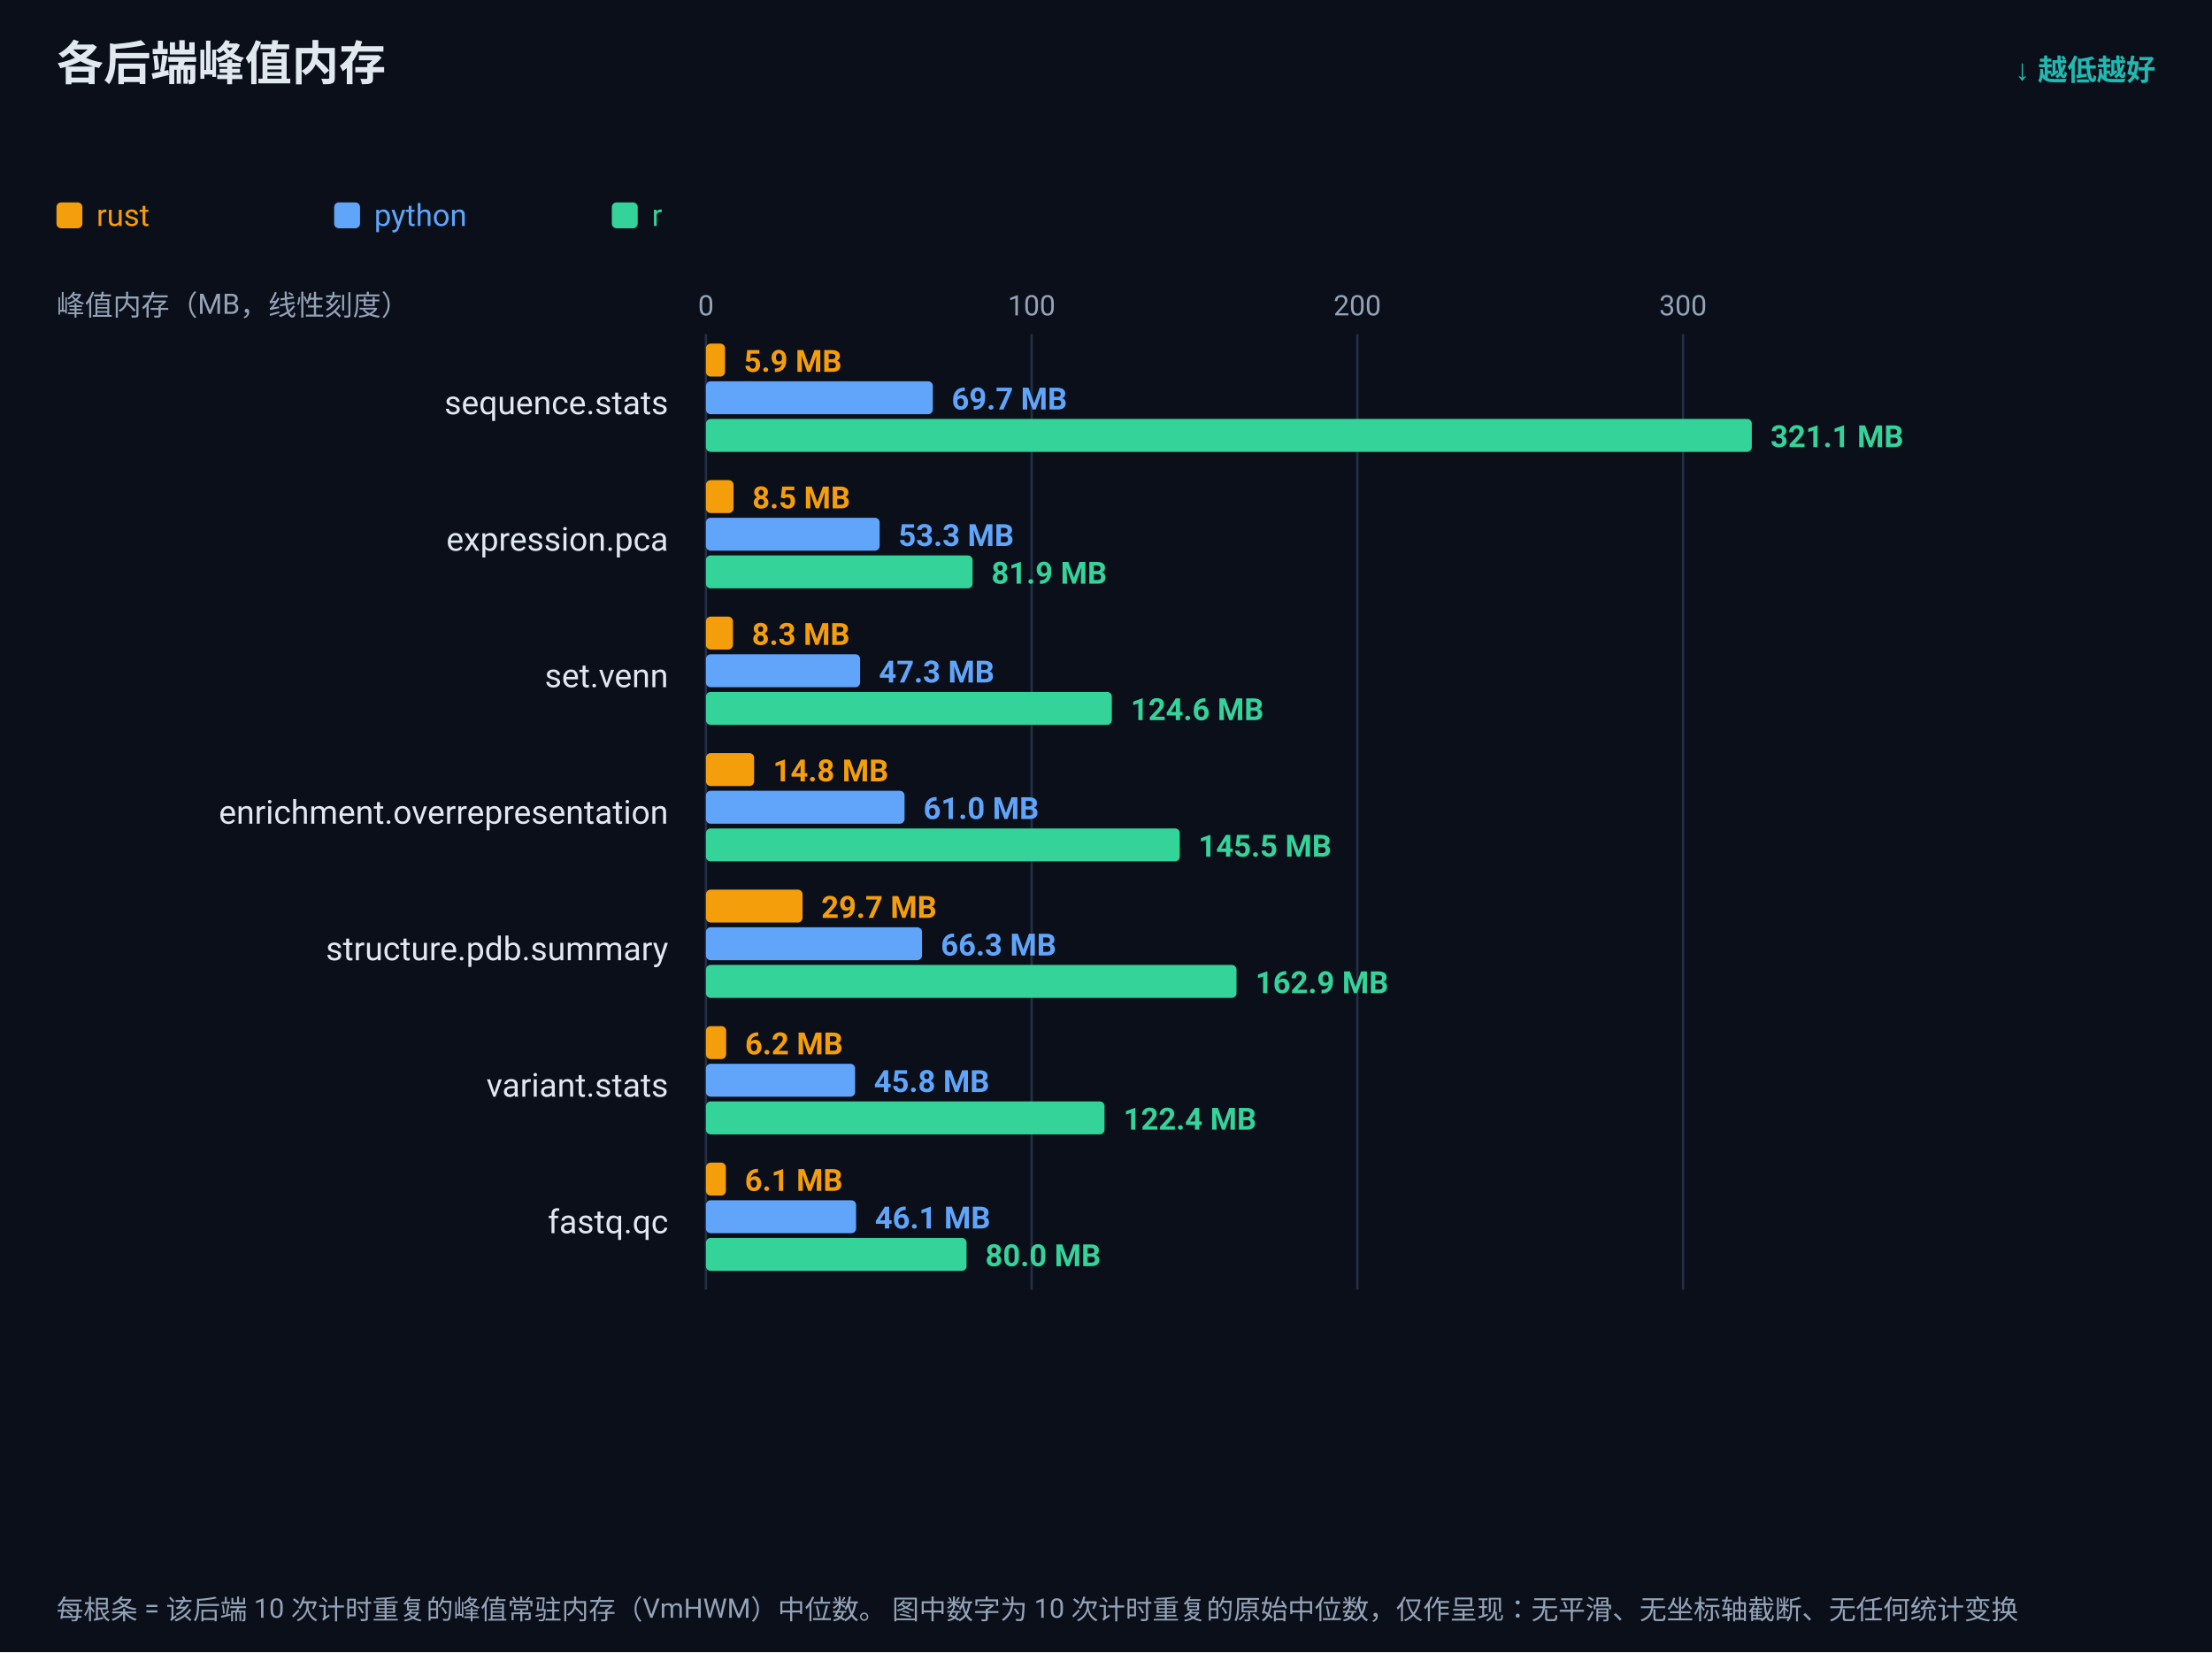
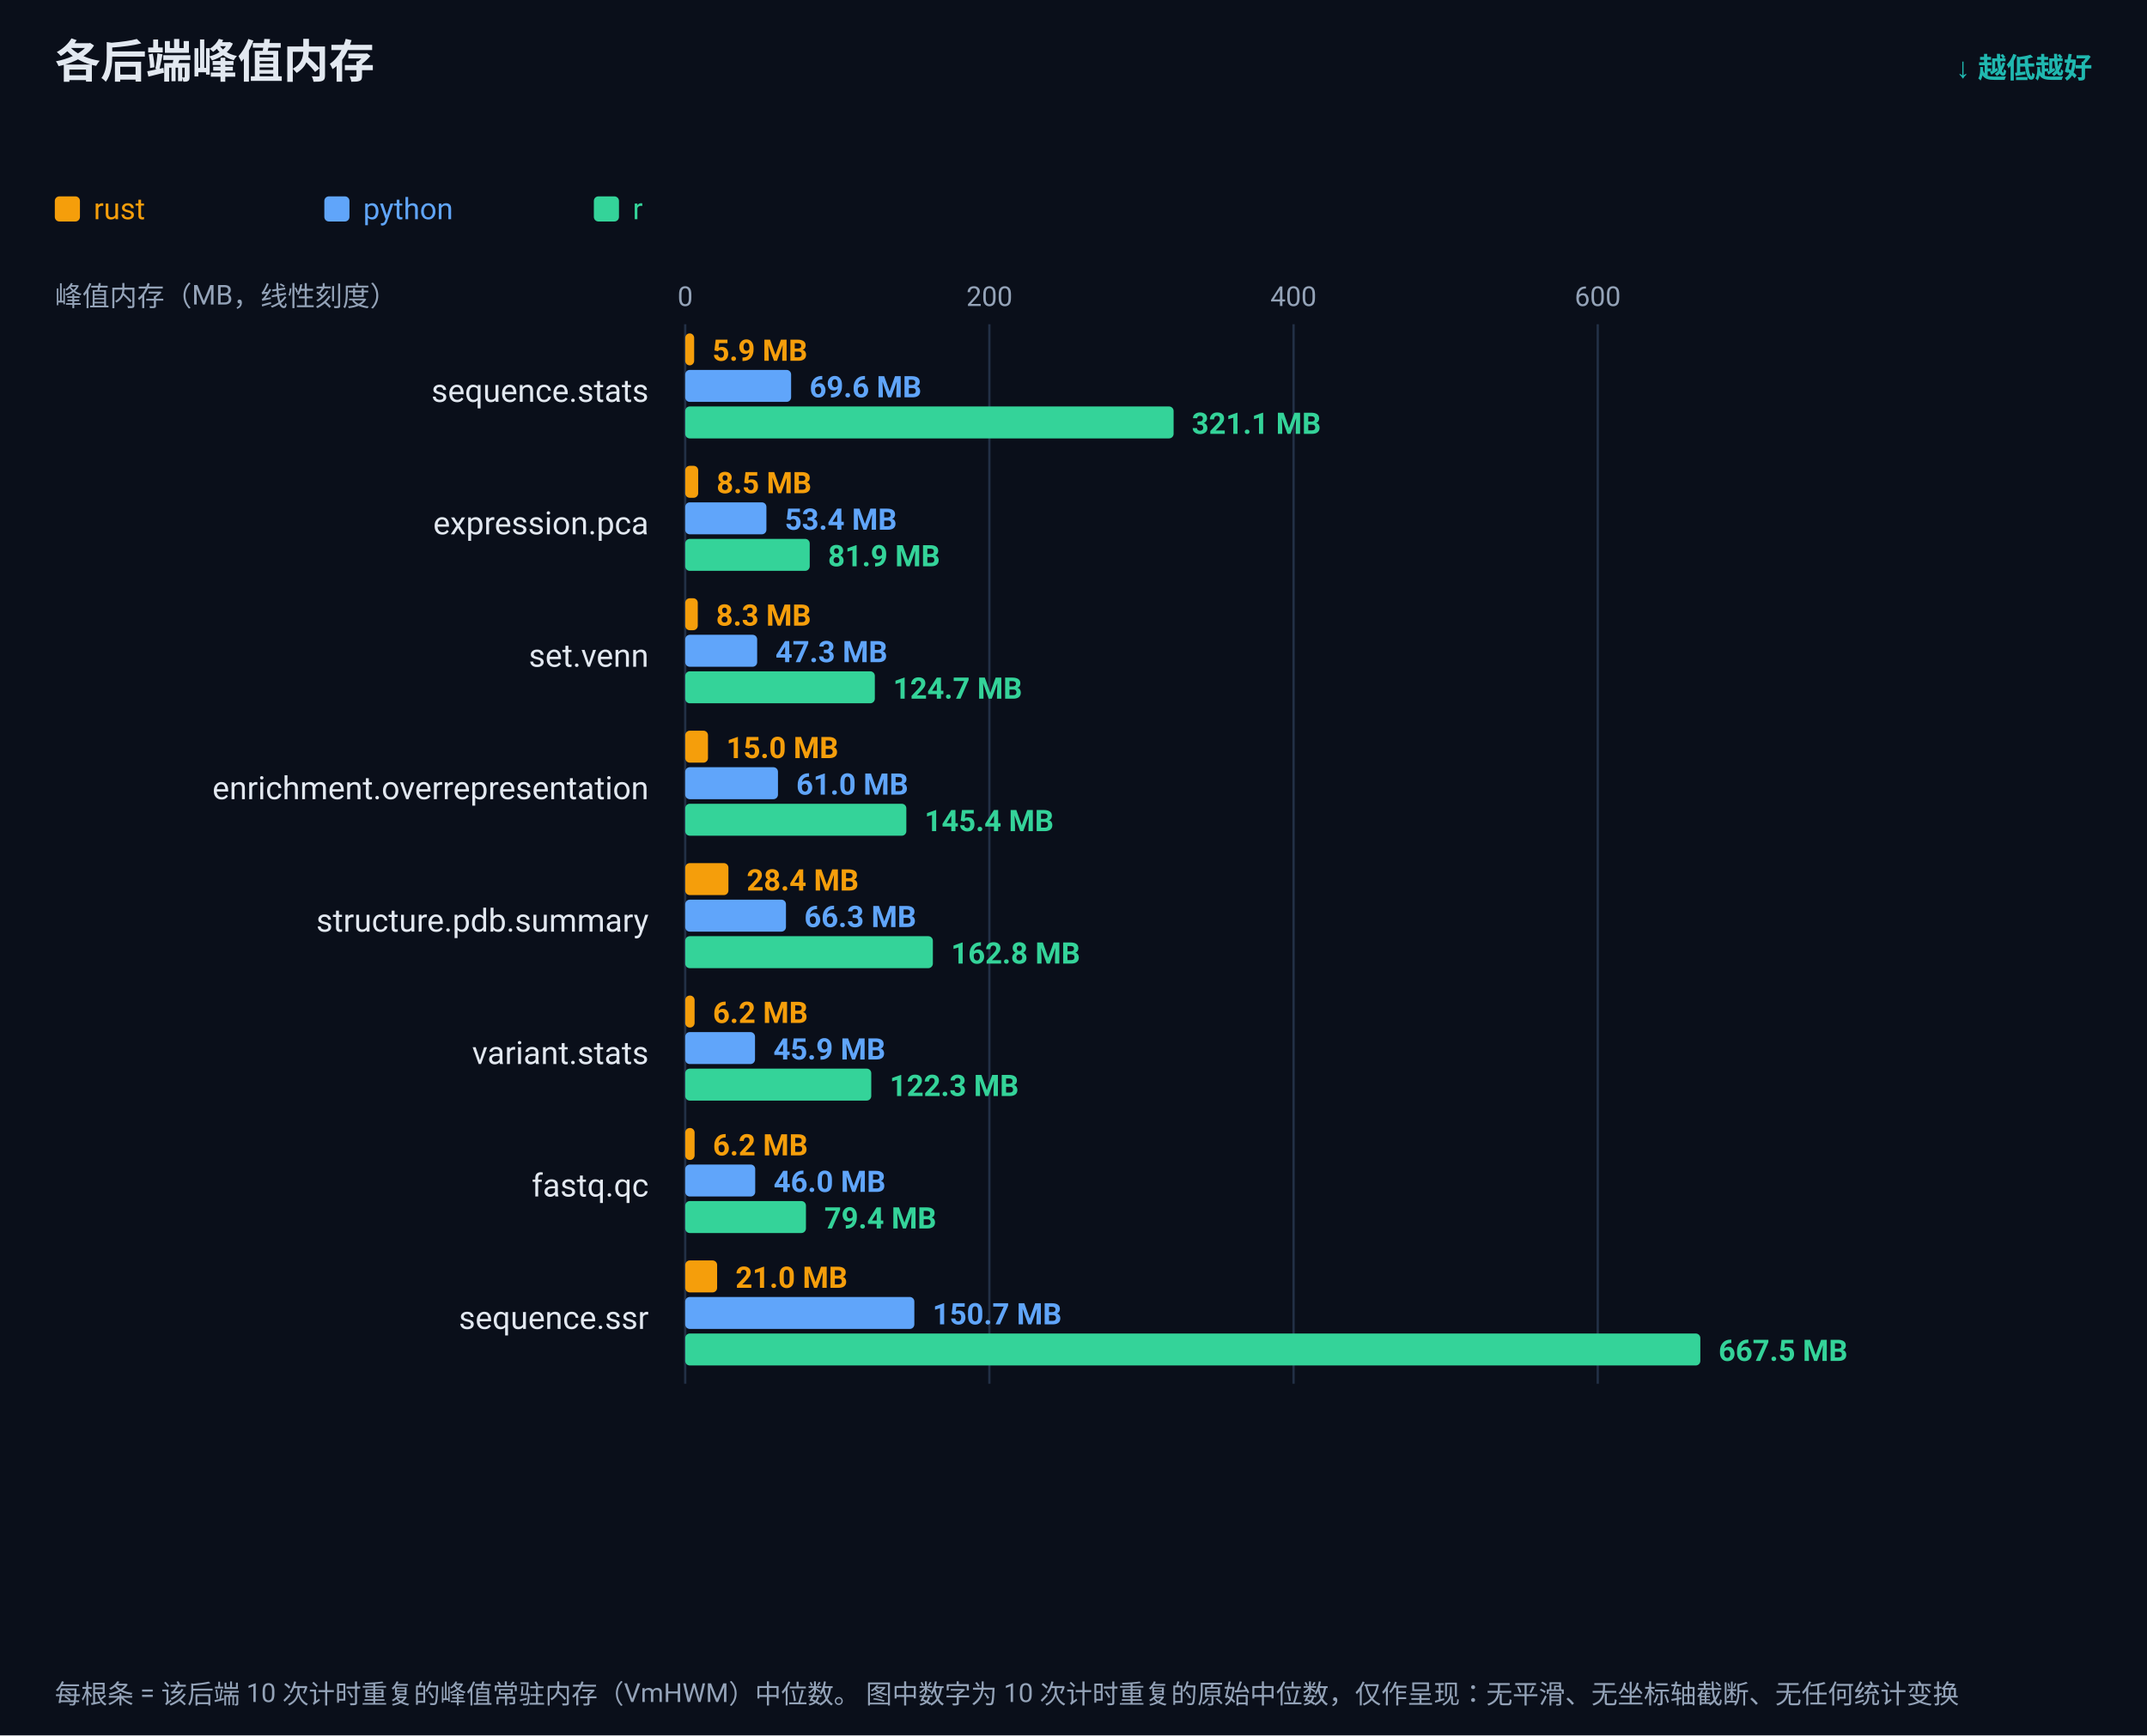
- <svg xmlns="http://www.w3.org/2000/svg" viewBox="0 0 940 702" width="940" height="702" role="img" aria-label="各后端峰值内存">
-   <rect width="940" height="702" fill="#0a0f1a" />
+ <svg xmlns="http://www.w3.org/2000/svg" viewBox="0 0 940 760" width="940" height="760" role="img" aria-label="各后端峰值内存">
+   <rect width="940" height="760" fill="#0a0f1a" />
  <text x="24" y="34" fill="#e2e8f0" font-family="-apple-system,BlinkMacSystemFont,'Segoe UI',Roboto,'Helvetica Neue',Arial,'Noto Sans SC',sans-serif" font-size="20" font-weight="600">各后端峰值内存</text>
  <text x="916" y="34" fill="#20B8B0" font-family="-apple-system,BlinkMacSystemFont,'Segoe UI',Roboto,'Helvetica Neue',Arial,'Noto Sans SC',sans-serif" font-size="12.5" font-weight="600" text-anchor="end">↓ 越低越好</text>
  <rect x="24.00" y="86.00" width="11.00" height="11.00" rx="2" fill="#f59e0b" opacity="1.0" />
  <text x="41.0" y="96.0" fill="#f59e0b" font-family="-apple-system,BlinkMacSystemFont,'Segoe UI',Roboto,'Helvetica Neue',Arial,'Noto Sans SC',sans-serif" font-size="13" font-weight="400" text-anchor="start">rust</text>
  <rect x="142.00" y="86.00" width="11.00" height="11.00" rx="2" fill="#60a5fa" opacity="1.0" />
  <text x="159.0" y="96.0" fill="#60a5fa" font-family="-apple-system,BlinkMacSystemFont,'Segoe UI',Roboto,'Helvetica Neue',Arial,'Noto Sans SC',sans-serif" font-size="13" font-weight="400" text-anchor="start">python</text>
  <rect x="260.00" y="86.00" width="11.00" height="11.00" rx="2" fill="#34d399" opacity="1.0" />
  <text x="277.0" y="96.0" fill="#34d399" font-family="-apple-system,BlinkMacSystemFont,'Segoe UI',Roboto,'Helvetica Neue',Arial,'Noto Sans SC',sans-serif" font-size="13" font-weight="400" text-anchor="start">r</text>
-   <line x1="300.00" y1="142.00" x2="300.00" y2="548.00" stroke="#223046" stroke-width="1.0" opacity="1.0" />
+   <line x1="300.00" y1="142.00" x2="300.00" y2="606.00" stroke="#223046" stroke-width="1.0" opacity="1.0" />
  <text x="300.0" y="134.0" fill="#94a3b8" font-family="-apple-system,BlinkMacSystemFont,'Segoe UI',Roboto,'Helvetica Neue',Arial,'Noto Sans SC',sans-serif" font-size="12" font-weight="400" text-anchor="middle">0</text>
-   <line x1="438.41" y1="142.00" x2="438.41" y2="548.00" stroke="#223046" stroke-width="1.0" opacity="1.0" />
-   <text x="438.4" y="134.0" fill="#94a3b8" font-family="-apple-system,BlinkMacSystemFont,'Segoe UI',Roboto,'Helvetica Neue',Arial,'Noto Sans SC',sans-serif" font-size="12" font-weight="400" text-anchor="middle">100</text>
-   <line x1="576.82" y1="142.00" x2="576.82" y2="548.00" stroke="#223046" stroke-width="1.0" opacity="1.0" />
-   <text x="576.8" y="134.0" fill="#94a3b8" font-family="-apple-system,BlinkMacSystemFont,'Segoe UI',Roboto,'Helvetica Neue',Arial,'Noto Sans SC',sans-serif" font-size="12" font-weight="400" text-anchor="middle">200</text>
-   <line x1="715.23" y1="142.00" x2="715.23" y2="548.00" stroke="#223046" stroke-width="1.0" opacity="1.0" />
-   <text x="715.2" y="134.0" fill="#94a3b8" font-family="-apple-system,BlinkMacSystemFont,'Segoe UI',Roboto,'Helvetica Neue',Arial,'Noto Sans SC',sans-serif" font-size="12" font-weight="400" text-anchor="middle">300</text>
+   <line x1="433.17" y1="142.00" x2="433.17" y2="606.00" stroke="#223046" stroke-width="1.0" opacity="1.0" />
+   <text x="433.2" y="134.0" fill="#94a3b8" font-family="-apple-system,BlinkMacSystemFont,'Segoe UI',Roboto,'Helvetica Neue',Arial,'Noto Sans SC',sans-serif" font-size="12" font-weight="400" text-anchor="middle">200</text>
+   <line x1="566.35" y1="142.00" x2="566.35" y2="606.00" stroke="#223046" stroke-width="1.0" opacity="1.0" />
+   <text x="566.3" y="134.0" fill="#94a3b8" font-family="-apple-system,BlinkMacSystemFont,'Segoe UI',Roboto,'Helvetica Neue',Arial,'Noto Sans SC',sans-serif" font-size="12" font-weight="400" text-anchor="middle">400</text>
+   <line x1="699.52" y1="142.00" x2="699.52" y2="606.00" stroke="#223046" stroke-width="1.0" opacity="1.0" />
+   <text x="699.5" y="134.0" fill="#94a3b8" font-family="-apple-system,BlinkMacSystemFont,'Segoe UI',Roboto,'Helvetica Neue',Arial,'Noto Sans SC',sans-serif" font-size="12" font-weight="400" text-anchor="middle">600</text>
  <text x="24.0" y="134.0" fill="#94a3b8" font-family="-apple-system,BlinkMacSystemFont,'Segoe UI',Roboto,'Helvetica Neue',Arial,'Noto Sans SC',sans-serif" font-size="12" font-weight="400" text-anchor="start">峰值内存（MB，线性刻度）</text>
  <text x="284.0" y="176.0" fill="#e2e8f0" font-family="-apple-system,BlinkMacSystemFont,'Segoe UI',Roboto,'Helvetica Neue',Arial,'Noto Sans SC',sans-serif" font-size="14" font-weight="400" text-anchor="end">sequence.stats</text>
-   <rect x="300.00" y="146.00" width="8.11" height="14.00" rx="2" fill="#f59e0b" opacity="1.0" />
-   <text x="316.1" y="158.0" fill="#f59e0b" font-family="-apple-system,BlinkMacSystemFont,'Segoe UI',Roboto,'Helvetica Neue',Arial,'Noto Sans SC',sans-serif" font-size="13" font-weight="600" text-anchor="start">5.9 MB</text>
-   <rect x="300.00" y="162.00" width="96.42" height="14.00" rx="2" fill="#60a5fa" opacity="1.0" />
-   <text x="404.4" y="174.0" fill="#60a5fa" font-family="-apple-system,BlinkMacSystemFont,'Segoe UI',Roboto,'Helvetica Neue',Arial,'Noto Sans SC',sans-serif" font-size="13" font-weight="600" text-anchor="start">69.7 MB</text>
-   <rect x="300.00" y="178.00" width="444.44" height="14.00" rx="2" fill="#34d399" opacity="1.0" />
-   <text x="752.4" y="190.0" fill="#34d399" font-family="-apple-system,BlinkMacSystemFont,'Segoe UI',Roboto,'Helvetica Neue',Arial,'Noto Sans SC',sans-serif" font-size="13" font-weight="600" text-anchor="start">321.1 MB</text>
+   <rect x="300.00" y="146.00" width="3.92" height="14.00" rx="2" fill="#f59e0b" opacity="1.0" />
+   <text x="311.9" y="158.0" fill="#f59e0b" font-family="-apple-system,BlinkMacSystemFont,'Segoe UI',Roboto,'Helvetica Neue',Arial,'Noto Sans SC',sans-serif" font-size="13" font-weight="600" text-anchor="start">5.9 MB</text>
+   <rect x="300.00" y="162.00" width="46.37" height="14.00" rx="2" fill="#60a5fa" opacity="1.0" />
+   <text x="354.4" y="174.0" fill="#60a5fa" font-family="-apple-system,BlinkMacSystemFont,'Segoe UI',Roboto,'Helvetica Neue',Arial,'Noto Sans SC',sans-serif" font-size="13" font-weight="600" text-anchor="start">69.6 MB</text>
+   <rect x="300.00" y="178.00" width="213.83" height="14.00" rx="2" fill="#34d399" opacity="1.0" />
+   <text x="521.8" y="190.0" fill="#34d399" font-family="-apple-system,BlinkMacSystemFont,'Segoe UI',Roboto,'Helvetica Neue',Arial,'Noto Sans SC',sans-serif" font-size="13" font-weight="600" text-anchor="start">321.1 MB</text>
  <text x="284.0" y="234.0" fill="#e2e8f0" font-family="-apple-system,BlinkMacSystemFont,'Segoe UI',Roboto,'Helvetica Neue',Arial,'Noto Sans SC',sans-serif" font-size="14" font-weight="400" text-anchor="end">expression.pca</text>
-   <rect x="300.00" y="204.00" width="11.72" height="14.00" rx="2" fill="#f59e0b" opacity="1.0" />
-   <text x="319.7" y="216.0" fill="#f59e0b" font-family="-apple-system,BlinkMacSystemFont,'Segoe UI',Roboto,'Helvetica Neue',Arial,'Noto Sans SC',sans-serif" font-size="13" font-weight="600" text-anchor="start">8.5 MB</text>
-   <rect x="300.00" y="220.00" width="73.81" height="14.00" rx="2" fill="#60a5fa" opacity="1.0" />
-   <text x="381.8" y="232.0" fill="#60a5fa" font-family="-apple-system,BlinkMacSystemFont,'Segoe UI',Roboto,'Helvetica Neue',Arial,'Noto Sans SC',sans-serif" font-size="13" font-weight="600" text-anchor="start">53.3 MB</text>
-   <rect x="300.00" y="236.00" width="113.31" height="14.00" rx="2" fill="#34d399" opacity="1.0" />
-   <text x="421.3" y="248.0" fill="#34d399" font-family="-apple-system,BlinkMacSystemFont,'Segoe UI',Roboto,'Helvetica Neue',Arial,'Noto Sans SC',sans-serif" font-size="13" font-weight="600" text-anchor="start">81.9 MB</text>
+   <rect x="300.00" y="204.00" width="5.68" height="14.00" rx="2" fill="#f59e0b" opacity="1.0" />
+   <text x="313.7" y="216.0" fill="#f59e0b" font-family="-apple-system,BlinkMacSystemFont,'Segoe UI',Roboto,'Helvetica Neue',Arial,'Noto Sans SC',sans-serif" font-size="13" font-weight="600" text-anchor="start">8.5 MB</text>
+   <rect x="300.00" y="220.00" width="35.55" height="14.00" rx="2" fill="#60a5fa" opacity="1.0" />
+   <text x="343.6" y="232.0" fill="#60a5fa" font-family="-apple-system,BlinkMacSystemFont,'Segoe UI',Roboto,'Helvetica Neue',Arial,'Noto Sans SC',sans-serif" font-size="13" font-weight="600" text-anchor="start">53.4 MB</text>
+   <rect x="300.00" y="236.00" width="54.51" height="14.00" rx="2" fill="#34d399" opacity="1.0" />
+   <text x="362.5" y="248.0" fill="#34d399" font-family="-apple-system,BlinkMacSystemFont,'Segoe UI',Roboto,'Helvetica Neue',Arial,'Noto Sans SC',sans-serif" font-size="13" font-weight="600" text-anchor="start">81.9 MB</text>
  <text x="284.0" y="292.0" fill="#e2e8f0" font-family="-apple-system,BlinkMacSystemFont,'Segoe UI',Roboto,'Helvetica Neue',Arial,'Noto Sans SC',sans-serif" font-size="14" font-weight="400" text-anchor="end">set.venn</text>
-   <rect x="300.00" y="262.00" width="11.47" height="14.00" rx="2" fill="#f59e0b" opacity="1.0" />
-   <text x="319.5" y="274.0" fill="#f59e0b" font-family="-apple-system,BlinkMacSystemFont,'Segoe UI',Roboto,'Helvetica Neue',Arial,'Noto Sans SC',sans-serif" font-size="13" font-weight="600" text-anchor="start">8.3 MB</text>
-   <rect x="300.00" y="278.00" width="65.51" height="14.00" rx="2" fill="#60a5fa" opacity="1.0" />
-   <text x="373.5" y="290.0" fill="#60a5fa" font-family="-apple-system,BlinkMacSystemFont,'Segoe UI',Roboto,'Helvetica Neue',Arial,'Noto Sans SC',sans-serif" font-size="13" font-weight="600" text-anchor="start">47.3 MB</text>
-   <rect x="300.00" y="294.00" width="172.48" height="14.00" rx="2" fill="#34d399" opacity="1.0" />
-   <text x="480.5" y="306.0" fill="#34d399" font-family="-apple-system,BlinkMacSystemFont,'Segoe UI',Roboto,'Helvetica Neue',Arial,'Noto Sans SC',sans-serif" font-size="13" font-weight="600" text-anchor="start">124.6 MB</text>
+   <rect x="300.00" y="262.00" width="5.50" height="14.00" rx="2" fill="#f59e0b" opacity="1.0" />
+   <text x="313.5" y="274.0" fill="#f59e0b" font-family="-apple-system,BlinkMacSystemFont,'Segoe UI',Roboto,'Helvetica Neue',Arial,'Noto Sans SC',sans-serif" font-size="13" font-weight="600" text-anchor="start">8.3 MB</text>
+   <rect x="300.00" y="278.00" width="31.50" height="14.00" rx="2" fill="#60a5fa" opacity="1.0" />
+   <text x="339.5" y="290.0" fill="#60a5fa" font-family="-apple-system,BlinkMacSystemFont,'Segoe UI',Roboto,'Helvetica Neue',Arial,'Noto Sans SC',sans-serif" font-size="13" font-weight="600" text-anchor="start">47.3 MB</text>
+   <rect x="300.00" y="294.00" width="83.02" height="14.00" rx="2" fill="#34d399" opacity="1.0" />
+   <text x="391.0" y="306.0" fill="#34d399" font-family="-apple-system,BlinkMacSystemFont,'Segoe UI',Roboto,'Helvetica Neue',Arial,'Noto Sans SC',sans-serif" font-size="13" font-weight="600" text-anchor="start">124.7 MB</text>
  <text x="284.0" y="350.0" fill="#e2e8f0" font-family="-apple-system,BlinkMacSystemFont,'Segoe UI',Roboto,'Helvetica Neue',Arial,'Noto Sans SC',sans-serif" font-size="14" font-weight="400" text-anchor="end">enrichment.overrepresentation</text>
-   <rect x="300.00" y="320.00" width="20.47" height="14.00" rx="2" fill="#f59e0b" opacity="1.0" />
-   <text x="328.5" y="332.0" fill="#f59e0b" font-family="-apple-system,BlinkMacSystemFont,'Segoe UI',Roboto,'Helvetica Neue',Arial,'Noto Sans SC',sans-serif" font-size="13" font-weight="600" text-anchor="start">14.8 MB</text>
-   <rect x="300.00" y="336.00" width="84.39" height="14.00" rx="2" fill="#60a5fa" opacity="1.0" />
-   <text x="392.4" y="348.0" fill="#60a5fa" font-family="-apple-system,BlinkMacSystemFont,'Segoe UI',Roboto,'Helvetica Neue',Arial,'Noto Sans SC',sans-serif" font-size="13" font-weight="600" text-anchor="start">61.0 MB</text>
-   <rect x="300.00" y="352.00" width="201.35" height="14.00" rx="2" fill="#34d399" opacity="1.0" />
-   <text x="509.3" y="364.0" fill="#34d399" font-family="-apple-system,BlinkMacSystemFont,'Segoe UI',Roboto,'Helvetica Neue',Arial,'Noto Sans SC',sans-serif" font-size="13" font-weight="600" text-anchor="start">145.5 MB</text>
+   <rect x="300.00" y="320.00" width="9.97" height="14.00" rx="2" fill="#f59e0b" opacity="1.0" />
+   <text x="318.0" y="332.0" fill="#f59e0b" font-family="-apple-system,BlinkMacSystemFont,'Segoe UI',Roboto,'Helvetica Neue',Arial,'Noto Sans SC',sans-serif" font-size="13" font-weight="600" text-anchor="start">15.0 MB</text>
+   <rect x="300.00" y="336.00" width="40.61" height="14.00" rx="2" fill="#60a5fa" opacity="1.0" />
+   <text x="348.6" y="348.0" fill="#60a5fa" font-family="-apple-system,BlinkMacSystemFont,'Segoe UI',Roboto,'Helvetica Neue',Arial,'Noto Sans SC',sans-serif" font-size="13" font-weight="600" text-anchor="start">61.0 MB</text>
+   <rect x="300.00" y="352.00" width="96.81" height="14.00" rx="2" fill="#34d399" opacity="1.0" />
+   <text x="404.8" y="364.0" fill="#34d399" font-family="-apple-system,BlinkMacSystemFont,'Segoe UI',Roboto,'Helvetica Neue',Arial,'Noto Sans SC',sans-serif" font-size="13" font-weight="600" text-anchor="start">145.4 MB</text>
  <text x="284.0" y="408.0" fill="#e2e8f0" font-family="-apple-system,BlinkMacSystemFont,'Segoe UI',Roboto,'Helvetica Neue',Arial,'Noto Sans SC',sans-serif" font-size="14" font-weight="400" text-anchor="end">structure.pdb.summary</text>
-   <rect x="300.00" y="378.00" width="41.05" height="14.00" rx="2" fill="#f59e0b" opacity="1.0" />
-   <text x="349.0" y="390.0" fill="#f59e0b" font-family="-apple-system,BlinkMacSystemFont,'Segoe UI',Roboto,'Helvetica Neue',Arial,'Noto Sans SC',sans-serif" font-size="13" font-weight="600" text-anchor="start">29.7 MB</text>
-   <rect x="300.00" y="394.00" width="91.82" height="14.00" rx="2" fill="#60a5fa" opacity="1.0" />
-   <text x="399.8" y="406.0" fill="#60a5fa" font-family="-apple-system,BlinkMacSystemFont,'Segoe UI',Roboto,'Helvetica Neue',Arial,'Noto Sans SC',sans-serif" font-size="13" font-weight="600" text-anchor="start">66.3 MB</text>
-   <rect x="300.00" y="410.00" width="225.47" height="14.00" rx="2" fill="#34d399" opacity="1.0" />
-   <text x="533.5" y="422.0" fill="#34d399" font-family="-apple-system,BlinkMacSystemFont,'Segoe UI',Roboto,'Helvetica Neue',Arial,'Noto Sans SC',sans-serif" font-size="13" font-weight="600" text-anchor="start">162.9 MB</text>
+   <rect x="300.00" y="378.00" width="18.92" height="14.00" rx="2" fill="#f59e0b" opacity="1.0" />
+   <text x="326.9" y="390.0" fill="#f59e0b" font-family="-apple-system,BlinkMacSystemFont,'Segoe UI',Roboto,'Helvetica Neue',Arial,'Noto Sans SC',sans-serif" font-size="13" font-weight="600" text-anchor="start">28.4 MB</text>
+   <rect x="300.00" y="394.00" width="44.11" height="14.00" rx="2" fill="#60a5fa" opacity="1.0" />
+   <text x="352.1" y="406.0" fill="#60a5fa" font-family="-apple-system,BlinkMacSystemFont,'Segoe UI',Roboto,'Helvetica Neue',Arial,'Noto Sans SC',sans-serif" font-size="13" font-weight="600" text-anchor="start">66.3 MB</text>
+   <rect x="300.00" y="410.00" width="108.43" height="14.00" rx="2" fill="#34d399" opacity="1.0" />
+   <text x="416.4" y="422.0" fill="#34d399" font-family="-apple-system,BlinkMacSystemFont,'Segoe UI',Roboto,'Helvetica Neue',Arial,'Noto Sans SC',sans-serif" font-size="13" font-weight="600" text-anchor="start">162.8 MB</text>
  <text x="284.0" y="466.0" fill="#e2e8f0" font-family="-apple-system,BlinkMacSystemFont,'Segoe UI',Roboto,'Helvetica Neue',Arial,'Noto Sans SC',sans-serif" font-size="14" font-weight="400" text-anchor="end">variant.stats</text>
-   <rect x="300.00" y="436.00" width="8.59" height="14.00" rx="2" fill="#f59e0b" opacity="1.0" />
-   <text x="316.6" y="448.0" fill="#f59e0b" font-family="-apple-system,BlinkMacSystemFont,'Segoe UI',Roboto,'Helvetica Neue',Arial,'Noto Sans SC',sans-serif" font-size="13" font-weight="600" text-anchor="start">6.2 MB</text>
-   <rect x="300.00" y="452.00" width="63.38" height="14.00" rx="2" fill="#60a5fa" opacity="1.0" />
-   <text x="371.4" y="464.0" fill="#60a5fa" font-family="-apple-system,BlinkMacSystemFont,'Segoe UI',Roboto,'Helvetica Neue',Arial,'Noto Sans SC',sans-serif" font-size="13" font-weight="600" text-anchor="start">45.8 MB</text>
-   <rect x="300.00" y="468.00" width="169.38" height="14.00" rx="2" fill="#34d399" opacity="1.0" />
-   <text x="477.4" y="480.0" fill="#34d399" font-family="-apple-system,BlinkMacSystemFont,'Segoe UI',Roboto,'Helvetica Neue',Arial,'Noto Sans SC',sans-serif" font-size="13" font-weight="600" text-anchor="start">122.4 MB</text>
+   <rect x="300.00" y="436.00" width="4.11" height="14.00" rx="2" fill="#f59e0b" opacity="1.0" />
+   <text x="312.1" y="448.0" fill="#f59e0b" font-family="-apple-system,BlinkMacSystemFont,'Segoe UI',Roboto,'Helvetica Neue',Arial,'Noto Sans SC',sans-serif" font-size="13" font-weight="600" text-anchor="start">6.2 MB</text>
+   <rect x="300.00" y="452.00" width="30.56" height="14.00" rx="2" fill="#60a5fa" opacity="1.0" />
+   <text x="338.6" y="464.0" fill="#60a5fa" font-family="-apple-system,BlinkMacSystemFont,'Segoe UI',Roboto,'Helvetica Neue',Arial,'Noto Sans SC',sans-serif" font-size="13" font-weight="600" text-anchor="start">45.9 MB</text>
+   <rect x="300.00" y="468.00" width="81.46" height="14.00" rx="2" fill="#34d399" opacity="1.0" />
+   <text x="389.5" y="480.0" fill="#34d399" font-family="-apple-system,BlinkMacSystemFont,'Segoe UI',Roboto,'Helvetica Neue',Arial,'Noto Sans SC',sans-serif" font-size="13" font-weight="600" text-anchor="start">122.3 MB</text>
  <text x="284.0" y="524.0" fill="#e2e8f0" font-family="-apple-system,BlinkMacSystemFont,'Segoe UI',Roboto,'Helvetica Neue',Arial,'Noto Sans SC',sans-serif" font-size="14" font-weight="400" text-anchor="end">fastq.qc</text>
-   <rect x="300.00" y="494.00" width="8.47" height="14.00" rx="2" fill="#f59e0b" opacity="1.0" />
-   <text x="316.5" y="506.0" fill="#f59e0b" font-family="-apple-system,BlinkMacSystemFont,'Segoe UI',Roboto,'Helvetica Neue',Arial,'Noto Sans SC',sans-serif" font-size="13" font-weight="600" text-anchor="start">6.1 MB</text>
-   <rect x="300.00" y="510.00" width="63.80" height="14.00" rx="2" fill="#60a5fa" opacity="1.0" />
-   <text x="371.8" y="522.0" fill="#60a5fa" font-family="-apple-system,BlinkMacSystemFont,'Segoe UI',Roboto,'Helvetica Neue',Arial,'Noto Sans SC',sans-serif" font-size="13" font-weight="600" text-anchor="start">46.1 MB</text>
-   <rect x="300.00" y="526.00" width="110.75" height="14.00" rx="2" fill="#34d399" opacity="1.0" />
-   <text x="418.7" y="538.0" fill="#34d399" font-family="-apple-system,BlinkMacSystemFont,'Segoe UI',Roboto,'Helvetica Neue',Arial,'Noto Sans SC',sans-serif" font-size="13" font-weight="600" text-anchor="start">80.0 MB</text>
-   <text x="24" y="688" fill="#94a3b8" font-family="-apple-system,BlinkMacSystemFont,'Segoe UI',Roboto,'Helvetica Neue',Arial,'Noto Sans SC',sans-serif" font-size="11.5">每根条 = 该后端 10 次计时重复的峰值常驻内存（VmHWM）中位数。 图中数字为 10 次计时重复的原始中位数，仅作呈现：无平滑、无坐标轴截断、无任何统计变换</text>
+   <rect x="300.00" y="494.00" width="4.11" height="14.00" rx="2" fill="#f59e0b" opacity="1.0" />
+   <text x="312.1" y="506.0" fill="#f59e0b" font-family="-apple-system,BlinkMacSystemFont,'Segoe UI',Roboto,'Helvetica Neue',Arial,'Noto Sans SC',sans-serif" font-size="13" font-weight="600" text-anchor="start">6.2 MB</text>
+   <rect x="300.00" y="510.00" width="30.65" height="14.00" rx="2" fill="#60a5fa" opacity="1.0" />
+   <text x="338.7" y="522.0" fill="#60a5fa" font-family="-apple-system,BlinkMacSystemFont,'Segoe UI',Roboto,'Helvetica Neue',Arial,'Noto Sans SC',sans-serif" font-size="13" font-weight="600" text-anchor="start">46.0 MB</text>
+   <rect x="300.00" y="526.00" width="52.86" height="14.00" rx="2" fill="#34d399" opacity="1.0" />
+   <text x="360.9" y="538.0" fill="#34d399" font-family="-apple-system,BlinkMacSystemFont,'Segoe UI',Roboto,'Helvetica Neue',Arial,'Noto Sans SC',sans-serif" font-size="13" font-weight="600" text-anchor="start">79.4 MB</text>
+   <text x="284.0" y="582.0" fill="#e2e8f0" font-family="-apple-system,BlinkMacSystemFont,'Segoe UI',Roboto,'Helvetica Neue',Arial,'Noto Sans SC',sans-serif" font-size="14" font-weight="400" text-anchor="end">sequence.ssr</text>
+   <rect x="300.00" y="552.00" width="13.97" height="14.00" rx="2" fill="#f59e0b" opacity="1.0" />
+   <text x="322.0" y="564.0" fill="#f59e0b" font-family="-apple-system,BlinkMacSystemFont,'Segoe UI',Roboto,'Helvetica Neue',Arial,'Noto Sans SC',sans-serif" font-size="13" font-weight="600" text-anchor="start">21.0 MB</text>
+   <rect x="300.00" y="568.00" width="100.32" height="14.00" rx="2" fill="#60a5fa" opacity="1.0" />
+   <text x="408.3" y="580.0" fill="#60a5fa" font-family="-apple-system,BlinkMacSystemFont,'Segoe UI',Roboto,'Helvetica Neue',Arial,'Noto Sans SC',sans-serif" font-size="13" font-weight="600" text-anchor="start">150.7 MB</text>
+   <rect x="300.00" y="584.00" width="444.44" height="14.00" rx="2" fill="#34d399" opacity="1.0" />
+   <text x="752.4" y="596.0" fill="#34d399" font-family="-apple-system,BlinkMacSystemFont,'Segoe UI',Roboto,'Helvetica Neue',Arial,'Noto Sans SC',sans-serif" font-size="13" font-weight="600" text-anchor="start">667.5 MB</text>
+   <text x="24" y="746" fill="#94a3b8" font-family="-apple-system,BlinkMacSystemFont,'Segoe UI',Roboto,'Helvetica Neue',Arial,'Noto Sans SC',sans-serif" font-size="11.5">每根条 = 该后端 10 次计时重复的峰值常驻内存（VmHWM）中位数。 图中数字为 10 次计时重复的原始中位数，仅作呈现：无平滑、无坐标轴截断、无任何统计变换</text>
</svg>
